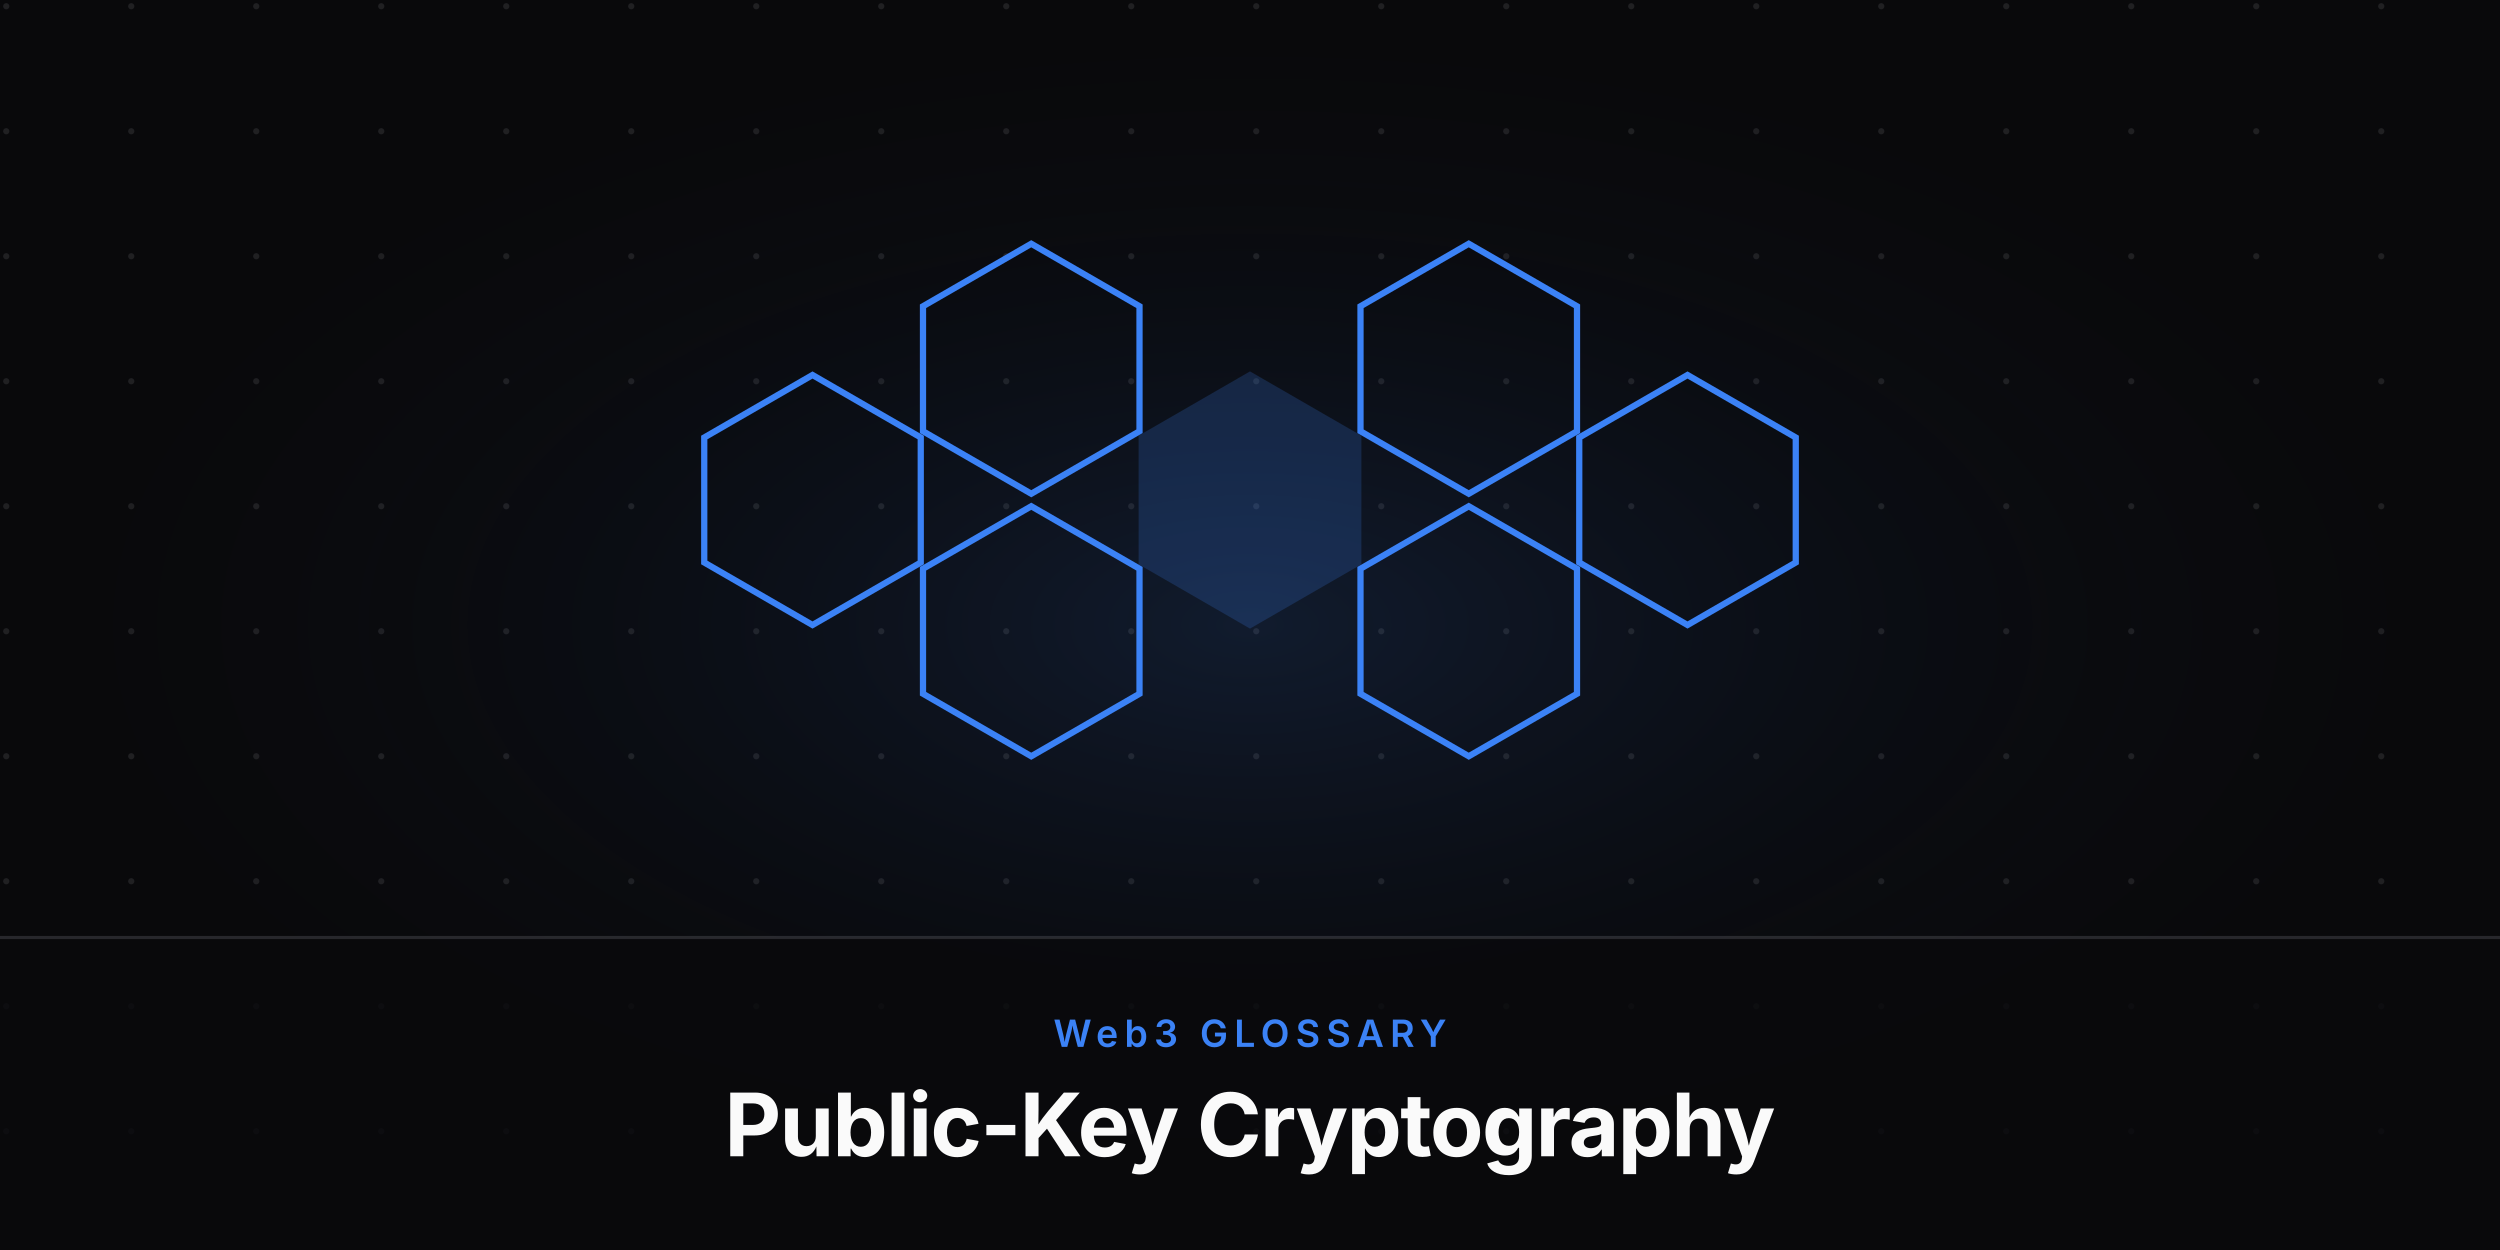
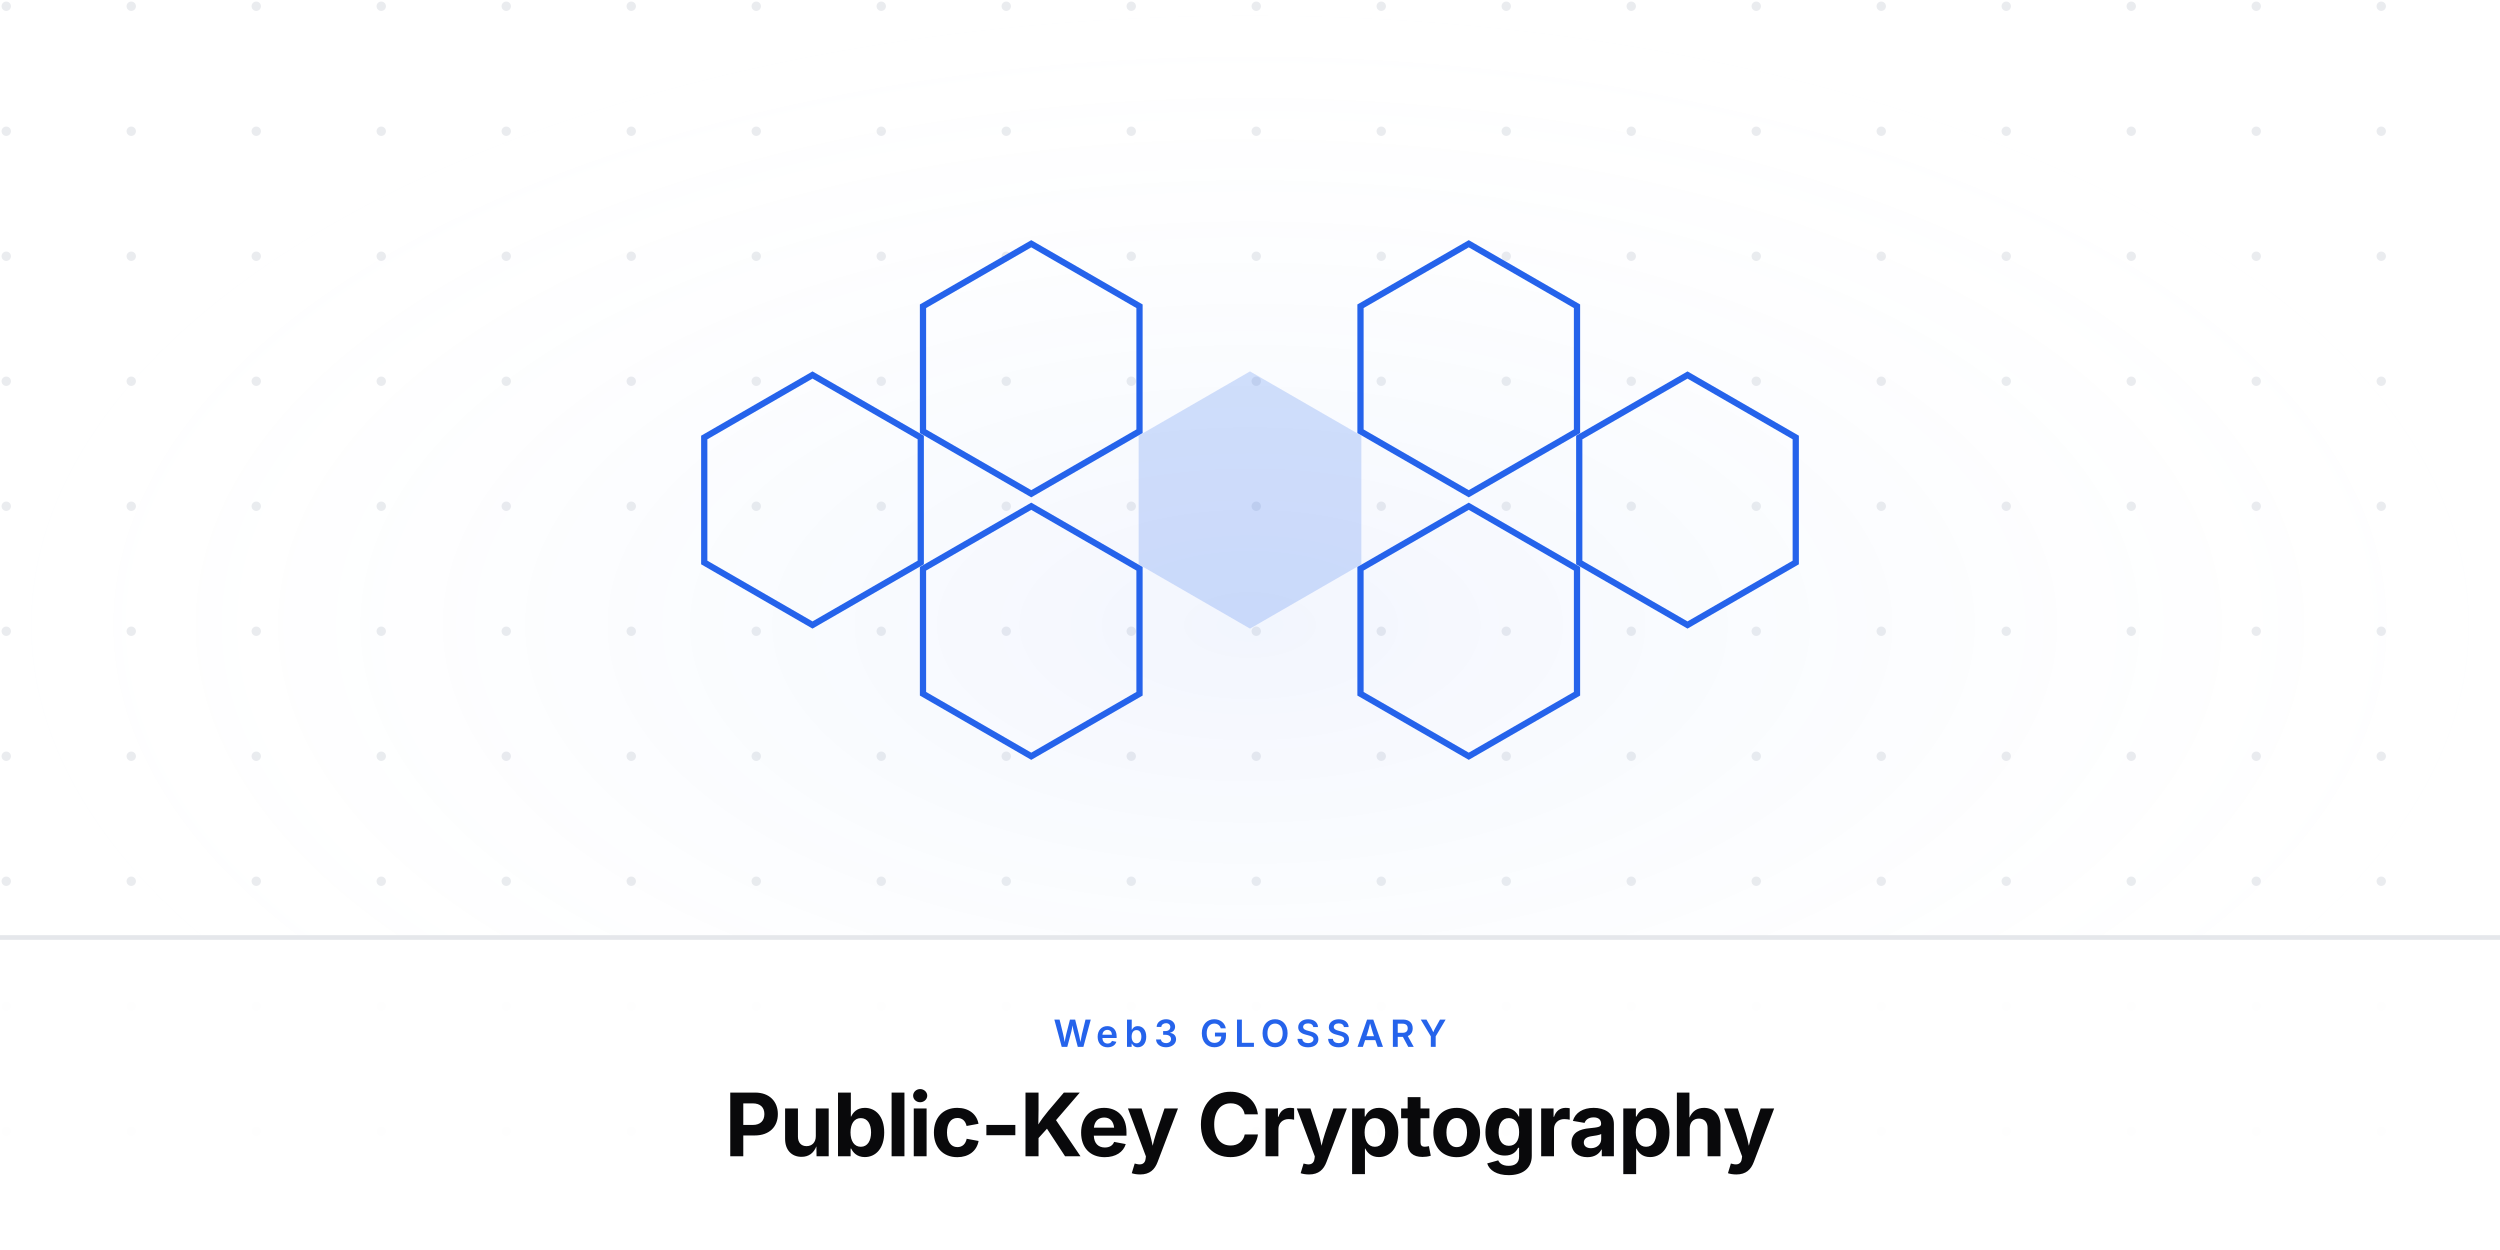
<svg xmlns="http://www.w3.org/2000/svg" viewBox="0 0 800 400" width="800" height="400">
  <defs>
    <radialGradient id="glow" cx="50%" cy="50%" r="50%">
-       <stop offset="0%" stop-color="rgba(59,130,246,0.15)" />
-       <stop offset="100%" stop-color="#09090b" stop-opacity="0" />
+       <stop offset="0%" stop-color="rgba(37,99,235,0.06)" />
+       <stop offset="100%" stop-color="#ffffff" stop-opacity="0" />
    </radialGradient>
    <pattern id="grid" width="40" height="40" patternUnits="userSpaceOnUse">
-       <circle cx="2" cy="2" r="1" fill="#a1a1aa" opacity="0.15" />
+       <circle cx="2" cy="2" r="1.5" fill="#e5e7eb" opacity="0.8" />
    </pattern>
  </defs>
-   <rect width="800" height="400" fill="#09090b" />
+   <rect width="800" height="400" fill="#ffffff" />
  <rect width="800" height="400" fill="url(#grid)" />
  <rect x="0" y="0" width="800" height="400" fill="url(#glow)" />
  <g transform="translate(0, -20)">
-     <polygon points="434.641,160 434.641,200 400,220 365.359,200 365.359,160 400,140" fill="#3b82f6" opacity="0.2" stroke="#3b82f6" stroke-width="2" />
-     <polygon points="364.641,118 364.641,158 330,178 295.359,158 295.359,118 330,98" fill="none" opacity="1" stroke="#3b82f6" stroke-width="2" />
-     <polygon points="504.641,118 504.641,158 470,178 435.359,158 435.359,118 470,98" fill="none" opacity="1" stroke="#3b82f6" stroke-width="2" />
-     <polygon points="364.641,202 364.641,242 330,262 295.359,242 295.359,202 330,182" fill="none" opacity="1" stroke="#3b82f6" stroke-width="2" />
-     <polygon points="504.641,202 504.641,242 470,262 435.359,242 435.359,202 470,182" fill="none" opacity="1" stroke="#3b82f6" stroke-width="2" />
-     <polygon points="294.641,160 294.641,200 260,220 225.359,200 225.359,160 260,140" fill="none" opacity="1" stroke="#3b82f6" stroke-width="2" />
-     <polygon points="574.641,160 574.641,200 540,220 505.359,200 505.359,160 540,140" fill="none" opacity="1" stroke="#3b82f6" stroke-width="2" />
+     <polygon points="434.641,160 434.641,200 400,220 365.359,200 365.359,160 400,140" fill="#2563eb" opacity="0.2" stroke="#2563eb" stroke-width="2" />
+     <polygon points="364.641,118 364.641,158 330,178 295.359,158 295.359,118 330,98" fill="none" opacity="1" stroke="#2563eb" stroke-width="2" />
+     <polygon points="504.641,118 504.641,158 470,178 435.359,158 435.359,118 470,98" fill="none" opacity="1" stroke="#2563eb" stroke-width="2" />
+     <polygon points="364.641,202 364.641,242 330,262 295.359,242 295.359,202 330,182" fill="none" opacity="1" stroke="#2563eb" stroke-width="2" />
+     <polygon points="504.641,202 504.641,242 470,262 435.359,242 435.359,202 470,182" fill="none" opacity="1" stroke="#2563eb" stroke-width="2" />
+     <polygon points="294.641,160 294.641,200 260,220 225.359,200 225.359,160 260,140" fill="none" opacity="1" stroke="#2563eb" stroke-width="2" />
+     <polygon points="574.641,160 574.641,200 540,220 505.359,200 505.359,160 540,140" fill="none" opacity="1" stroke="#2563eb" stroke-width="2" />
  </g>
-   <rect x="0" y="300" width="800" height="100" fill="#09090b" opacity="0.8" />
-   <line x1="0" y1="300" x2="800" y2="300" stroke="#a1a1aa" stroke-opacity="0.2" stroke-width="1" />
-   <text x="400" y="335" font-family="'Inter',sans-serif" font-weight="600" font-size="12" fill="#3b82f6" text-anchor="middle" letter-spacing="2" text-transform="uppercase">Web3 GLOSSARY</text>
-   <text x="400" y="370" font-family="'Inter',sans-serif" font-weight="700" font-size="28" fill="#fafafa" text-anchor="middle" letter-spacing="-0.5">Public-Key Cryptography</text>
+   <rect x="0" y="300" width="800" height="100" fill="#ffffff" opacity="0.95" />
+   <line x1="0" y1="300" x2="800" y2="300" stroke="#e5e7eb" stroke-opacity="1" stroke-width="1.5" />
+   <text x="400" y="335" font-family="'Inter',sans-serif" font-weight="600" font-size="12" fill="#2563eb" text-anchor="middle" letter-spacing="2" text-transform="uppercase">Web3 GLOSSARY</text>
+   <text x="400" y="370" font-family="'Inter',sans-serif" font-weight="700" font-size="28" fill="#09090b" text-anchor="middle" letter-spacing="-0.5">Public-Key Cryptography</text>
</svg>
